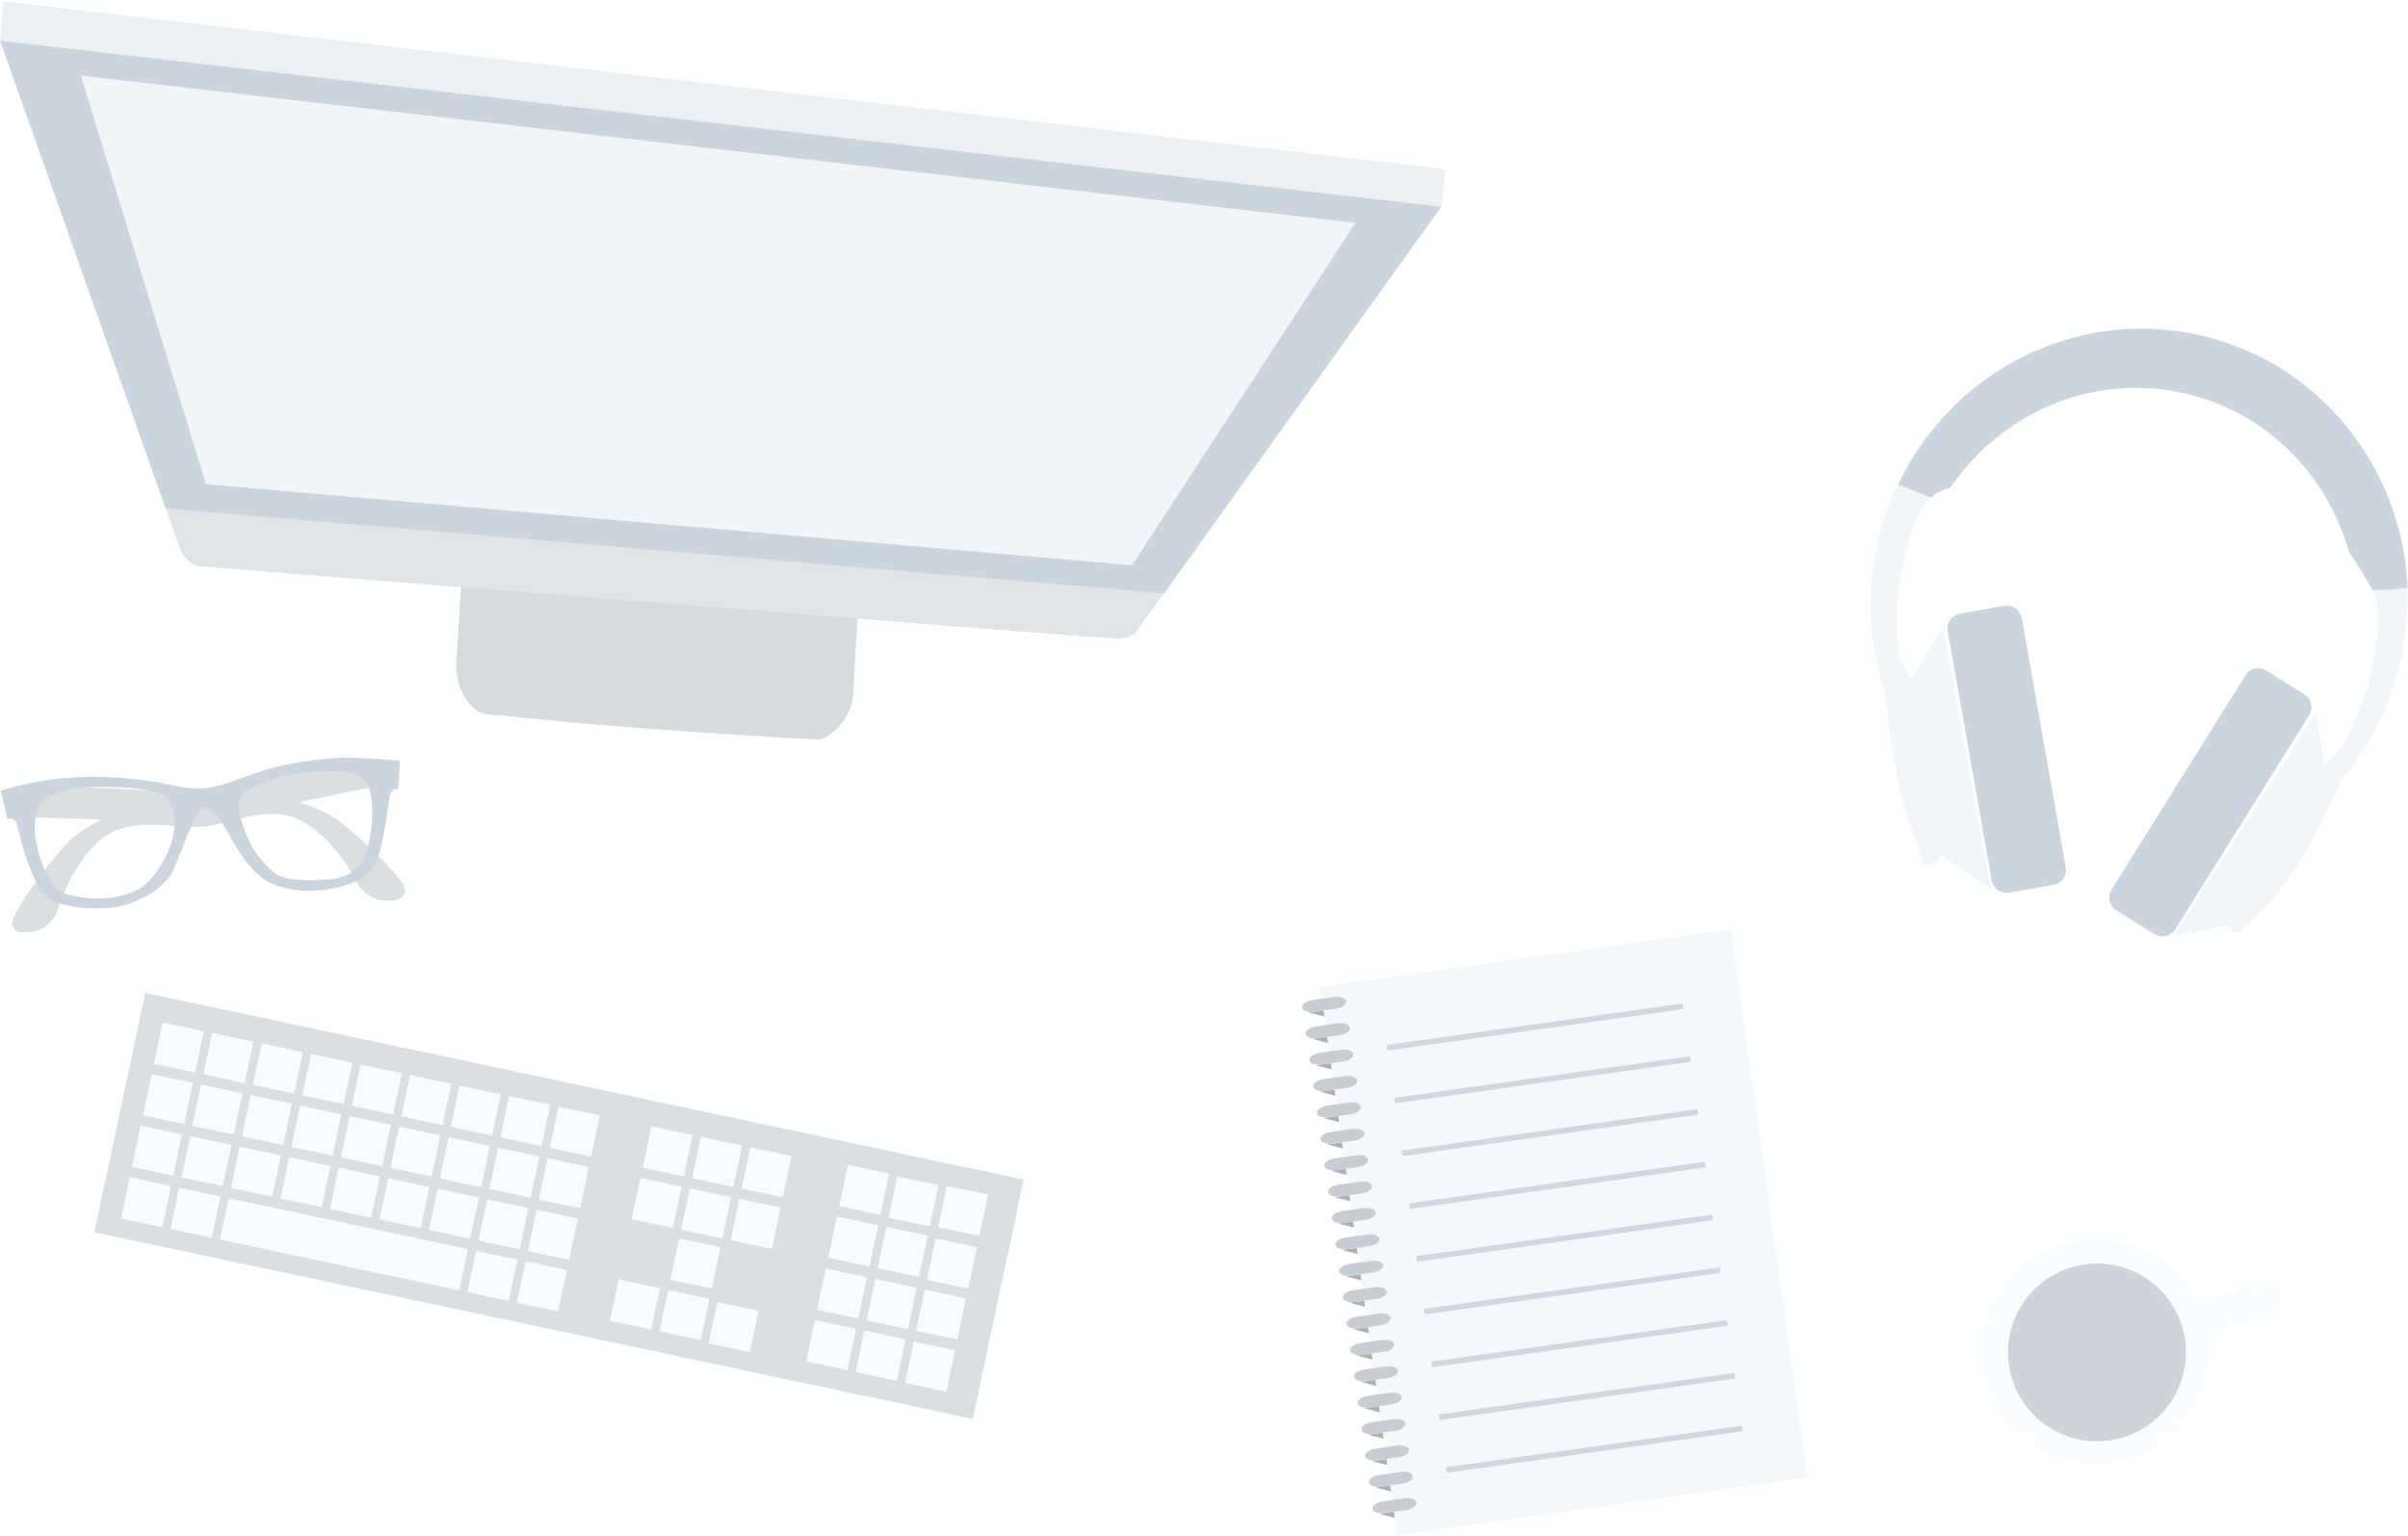
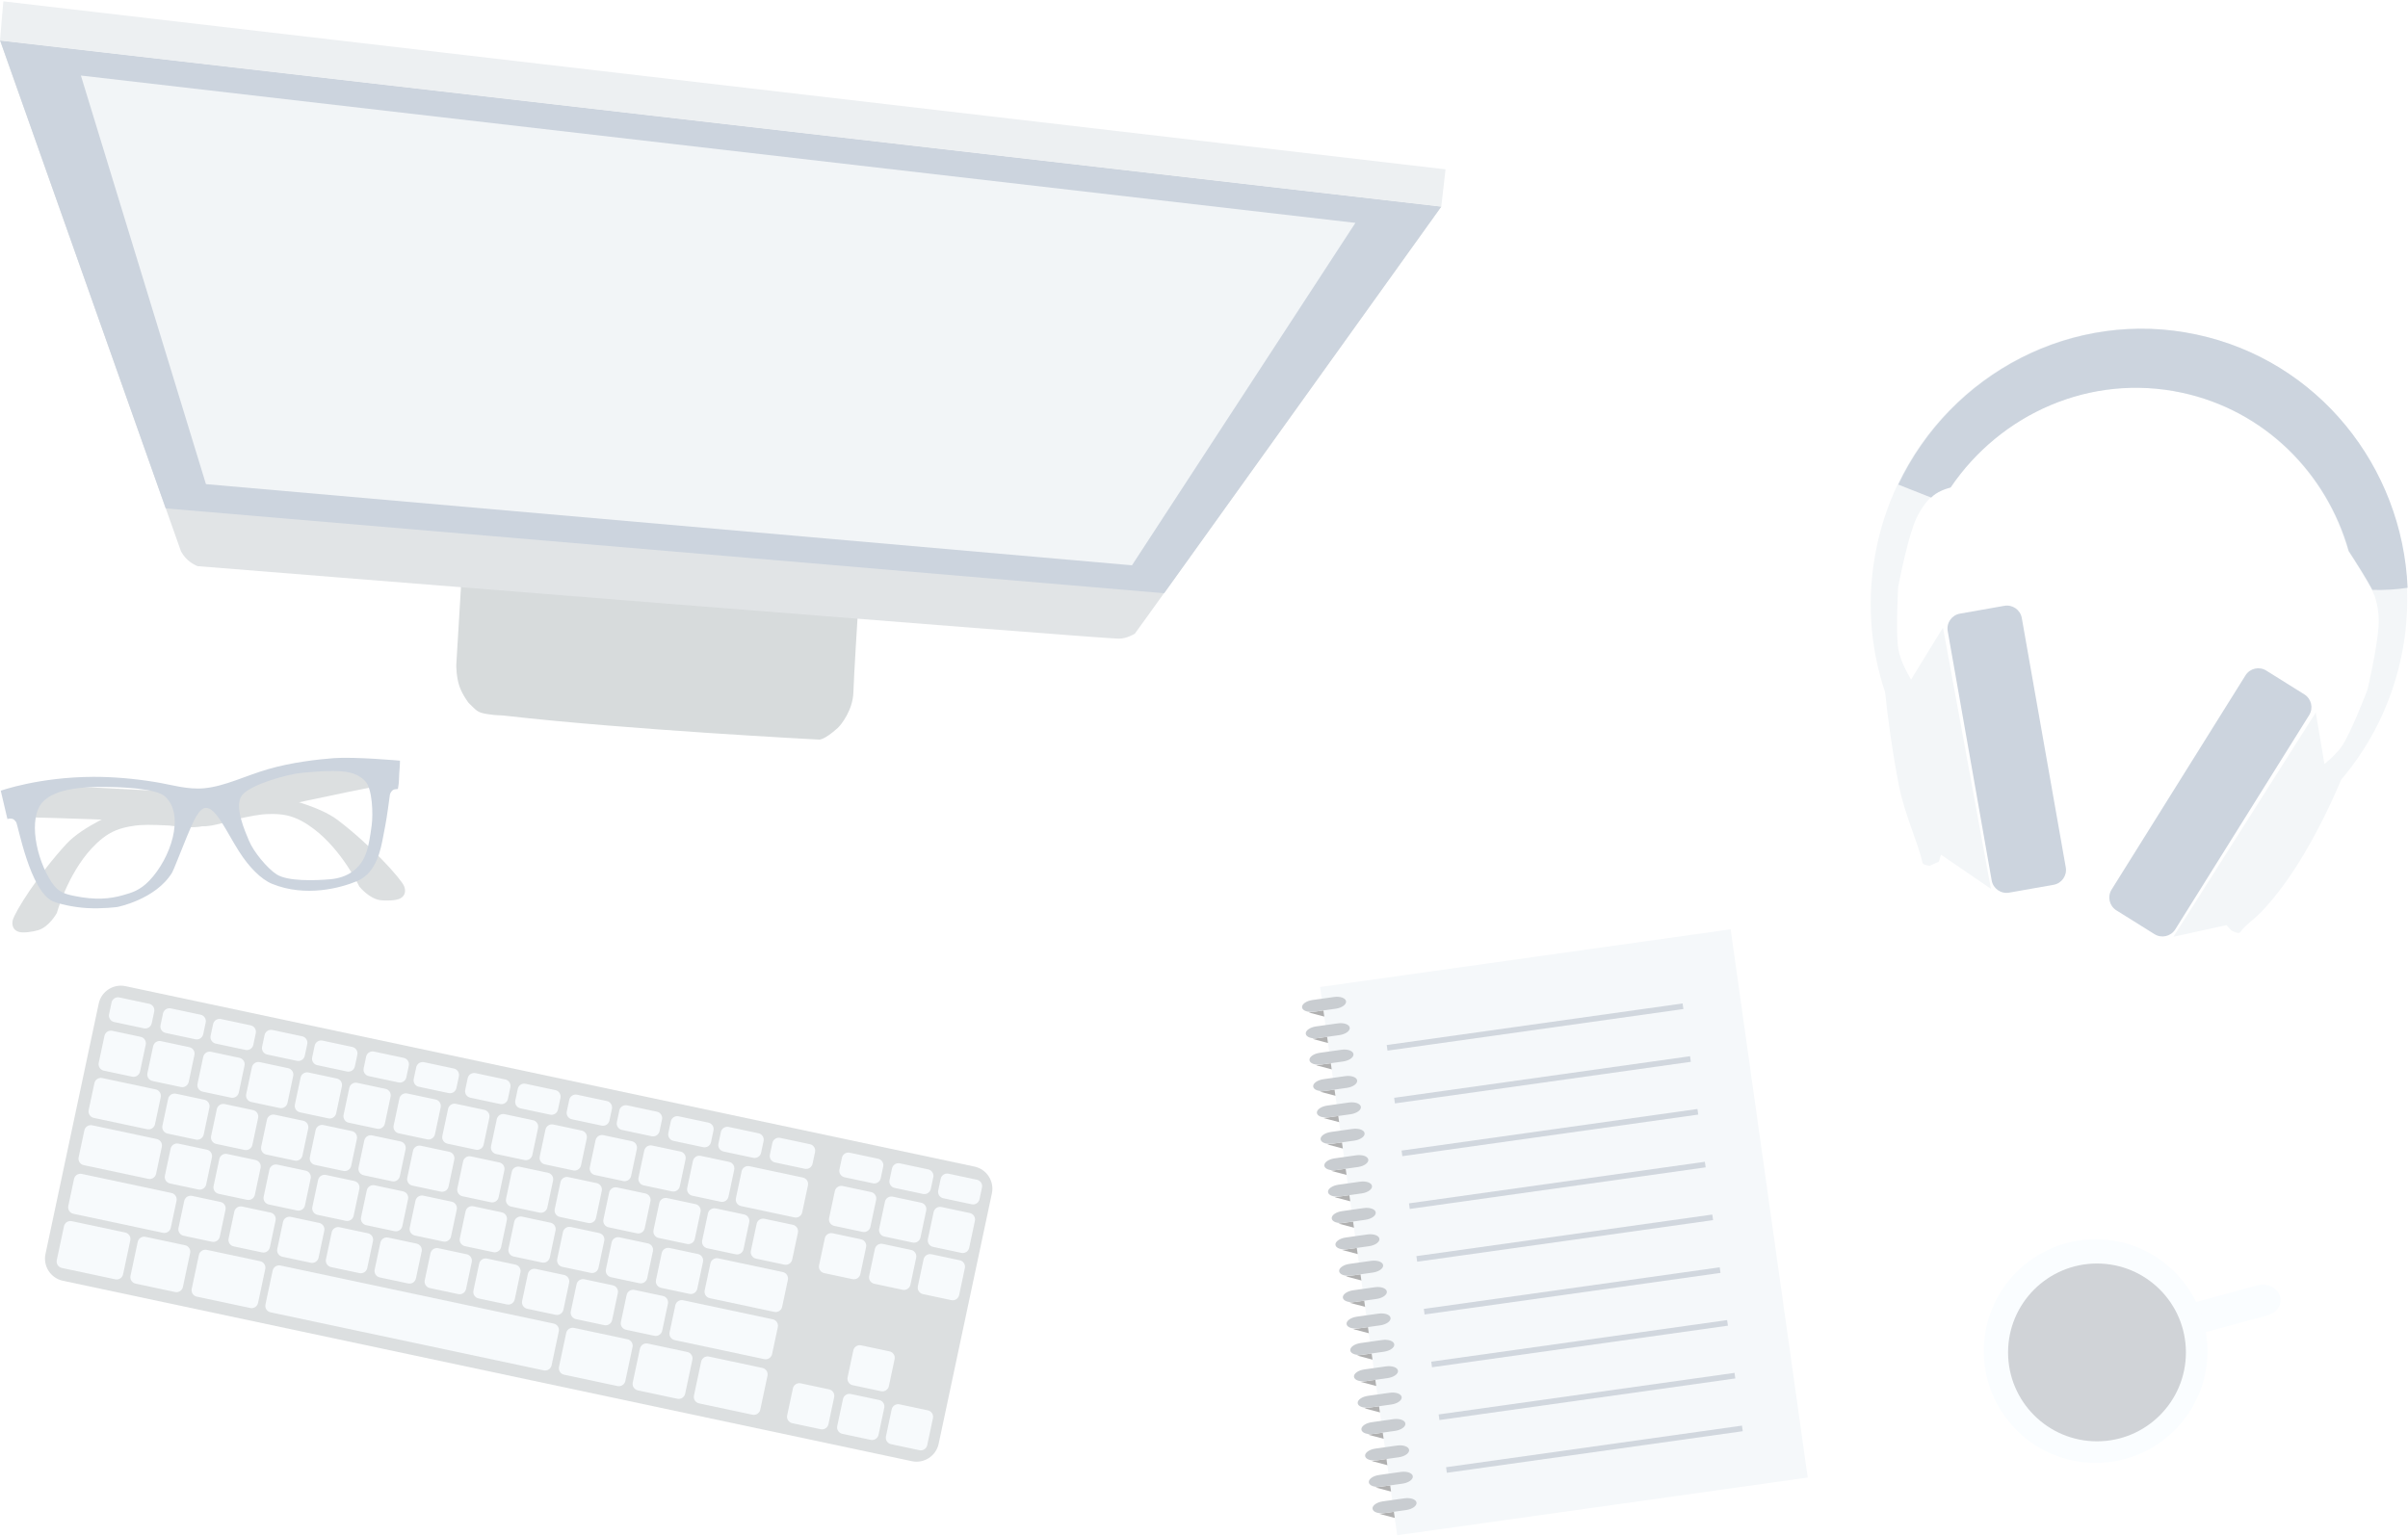
<svg xmlns="http://www.w3.org/2000/svg" width="1279px" height="816px" viewBox="0 0 1279 816" version="1.1">
  <defs />
  <g id="UI" stroke="none" stroke-width="1" fill="none" fill-rule="evenodd">
    <g id="Dev-Offered-Tickets-Copy-7" transform="translate(-403, -162.4204)">
      <g id="Group" transform="translate(403, 163)">
-         <g transform="translate(297.5145, 639.6698) rotate(12) translate(-297.5145, -639.6698) translate(58.51453, 574.1698)">
-           <rect id="Rectangle-771" fill="#DCDFE1" x="9.09494702e-13" y="1" width="477" height="130" />
-           <rect id="Rectangle-806" fill="#F8FBFD" x="227.303" y="98.5" width="22.394" height="22.414" />
-           <rect id="Rectangle-805" fill="#F8FBFD" x="200.43" y="98.5" width="22.394" height="22.414" />
-           <rect id="Rectangle-800" fill="#F8FBFD" x="66.063" y="98.5" width="129.887" height="22.414" />
-           <rect id="Rectangle-799" fill="#F8FBFD" x="39.19" y="98.5" width="22.394" height="22.414" />
-           <rect id="Rectangle-798" fill="#F8FBFD" x="12.317" y="98.5" width="22.394" height="22.414" />
-           <rect id="Rectangle-797" fill="#F8FBFD" x="227.303" y="70.483" width="22.394" height="22.414" />
-           <rect id="Rectangle-796" fill="#F8FBFD" x="200.43" y="70.483" width="22.394" height="22.414" />
-           <rect id="Rectangle-795" fill="#F8FBFD" x="173.556" y="70.483" width="22.394" height="22.414" />
-           <rect id="Rectangle-794" fill="#F8FBFD" x="146.683" y="70.483" width="22.394" height="22.414" />
-           <rect id="Rectangle-793" fill="#F8FBFD" x="119.81" y="70.483" width="22.394" height="22.414" />
-           <rect id="Rectangle-792" fill="#F8FBFD" x="92.937" y="70.483" width="22.394" height="22.414" />
-           <rect id="Rectangle-791" fill="#F8FBFD" x="66.063" y="70.483" width="22.394" height="22.414" />
-           <rect id="Rectangle-790" fill="#F8FBFD" x="39.19" y="70.483" width="22.394" height="22.414" />
-           <rect id="Rectangle-789" fill="#F8FBFD" x="12.317" y="70.483" width="22.394" height="22.414" />
-           <rect id="Rectangle-788" fill="#F8FBFD" x="227.303" y="42.466" width="22.394" height="22.414" />
-           <rect id="Rectangle-787" fill="#F8FBFD" x="200.43" y="42.466" width="22.394" height="22.414" />
-           <rect id="Rectangle-786" fill="#F8FBFD" x="173.556" y="42.466" width="22.394" height="22.414" />
-           <rect id="Rectangle-785" fill="#F8FBFD" x="146.683" y="42.466" width="22.394" height="22.414" />
-           <rect id="Rectangle-784" fill="#F8FBFD" x="119.81" y="42.466" width="22.394" height="22.414" />
-           <rect id="Rectangle-783" fill="#F8FBFD" x="92.937" y="42.466" width="22.394" height="22.414" />
-           <rect id="Rectangle-782" fill="#F8FBFD" x="66.063" y="42.466" width="22.394" height="22.414" />
-           <rect id="Rectangle-781" fill="#F8FBFD" x="39.19" y="42.466" width="22.394" height="22.414" />
-           <rect id="Rectangle-780" fill="#F8FBFD" x="12.317" y="42.466" width="22.394" height="22.414" />
-           <rect id="Rectangle-779" fill="#F8FBFD" x="227.303" y="14.448" width="22.394" height="22.414" />
-           <rect id="Rectangle-778" fill="#F8FBFD" x="200.43" y="14.448" width="22.394" height="22.414" />
-           <rect id="Rectangle-777" fill="#F8FBFD" x="173.556" y="14.448" width="22.394" height="22.414" />
-           <rect id="Rectangle-788-Copy" fill="#F8FBFD" x="331.437" y="42.466" width="22.394" height="22.414" />
-           <rect id="Rectangle-787-Copy" fill="#F8FBFD" x="304.563" y="42.466" width="22.394" height="22.414" />
-           <rect id="Rectangle-786-Copy" fill="#F8FBFD" x="277.69" y="42.466" width="22.394" height="22.414" />
-           <rect id="Rectangle-779-Copy" fill="#F8FBFD" x="331.437" y="14.448" width="22.394" height="22.414" />
-           <rect id="Rectangle-778-Copy" fill="#F8FBFD" x="304.563" y="14.448" width="22.394" height="22.414" />
-           <rect id="Rectangle-777-Copy" fill="#F8FBFD" x="277.69" y="14.448" width="22.394" height="22.414" />
-           <rect id="Rectangle-788-Copy-2" fill="#F8FBFD" x="331.437" y="98.5" width="22.394" height="22.414" />
-           <rect id="Rectangle-787-Copy-2" fill="#F8FBFD" x="304.563" y="97.659" width="22.394" height="22.414" />
-           <rect id="Rectangle-786-Copy-2" fill="#F8FBFD" x="277.69" y="97.659" width="22.394" height="22.414" />
-           <rect id="Rectangle-778-Copy-2" fill="#F8FBFD" x="304.563" y="69.642" width="22.394" height="22.414" />
-           <rect id="Rectangle-788-Copy-4" fill="#F8FBFD" x="437.81" y="41.345" width="22.394" height="22.414" />
-           <rect id="Rectangle-787-Copy-3" fill="#F8FBFD" x="410.937" y="40.784" width="22.394" height="22.414" />
-           <rect id="Rectangle-787-Copy-4" fill="#F8FBFD" x="410.937" y="13.328" width="22.394" height="22.414" />
-           <rect id="Rectangle-786-Copy-3" fill="#F8FBFD" x="384.063" y="40.784" width="22.394" height="22.414" />
-           <rect id="Rectangle-779-Copy-2" fill="#F8FBFD" x="437.81" y="12.767" width="22.394" height="22.414" />
-           <rect id="Rectangle-777-Copy-2" fill="#F8FBFD" x="384.063" y="12.767" width="22.394" height="22.414" />
-           <rect id="Rectangle-788-Copy-3" fill="#F8FBFD" x="437.81" y="97.379" width="22.394" height="22.414" />
-           <rect id="Rectangle-786-Copy-4" fill="#F8FBFD" x="384.063" y="97.099" width="22.394" height="22.414" />
-           <rect id="Rectangle-778-Copy-3" fill="#F8FBFD" x="410.937" y="69.082" width="22.394" height="22.414" />
-           <rect id="Rectangle-778-Copy-5" fill="#F8FBFD" x="384.063" y="69.082" width="22.394" height="22.414" />
-           <rect id="Rectangle-778-Copy-6" fill="#F8FBFD" x="437.81" y="69.082" width="22.394" height="22.414" />
-           <rect id="Rectangle-778-Copy-4" fill="#F8FBFD" x="410.937" y="97.099" width="22.394" height="22.414" />
-           <rect id="Rectangle-776" fill="#F8FBFD" x="146.683" y="14.448" width="22.394" height="22.414" />
-           <rect id="Rectangle-775" fill="#F8FBFD" x="119.81" y="14.448" width="22.394" height="22.414" />
-           <rect id="Rectangle-774" fill="#F8FBFD" x="92.937" y="14.448" width="22.394" height="22.414" />
-           <rect id="Rectangle-773" fill="#F8FBFD" x="66.063" y="14.448" width="22.394" height="22.414" />
-           <rect id="Rectangle-772-Copy" fill="#F8FBFD" x="39.19" y="14.448" width="22.394" height="22.414" />
-           <rect id="Rectangle-772" fill="#F8FBFD" x="12.317" y="14.448" width="22.394" height="22.414" />
+         <g id="Group-Copy" transform="translate(275.5, 649.5003) rotate(12) translate(-275.5, -649.5003) translate(33, 569.5003)">
+           <rect id="Rectangle-966" fill="#DCDFE0" x="0" y="0" width="485" height="160" rx="12" />
+           <rect id="Rectangle-967" stroke="#DCDFE0" fill="#F7FAFC" x="6.044" y="6.038" width="24.174" height="14.34" rx="4" />
+           <rect id="Rectangle-967-Copy-24" stroke="#DCDFE0" fill="#F7FAFC" x="299.159" y="24.151" width="23.419" height="22.642" rx="4" />
+           <rect id="Rectangle-967-Copy-26" stroke="#DCDFE0" fill="#F7FAFC" x="325.6" y="24.151" width="23.419" height="22.642" rx="4" />
+           <rect id="Rectangle-967-Copy-27" stroke="#DCDFE0" fill="#F7FAFC" x="352.04" y="24.151" width="37.017" height="22.642" rx="4" />
+           <rect id="Rectangle-967-Copy-28" stroke="#DCDFE0" fill="#F7FAFC" x="6.044" y="49.811" width="37.017" height="22.642" rx="4" />
+           <rect id="Rectangle-967-Copy-42" stroke="#DCDFE0" fill="#F7FAFC" x="6.044" y="127.547" width="37.017" height="26.415" rx="4" />
+           <rect id="Rectangle-967-Copy-73" stroke="#DCDFE0" fill="#F7FAFC" x="278.762" y="127.547" width="37.017" height="26.415" rx="4" />
+           <rect id="Rectangle-967-Copy-68" stroke="#DCDFE0" fill="#F7FAFC" x="46.083" y="127.547" width="29.463" height="26.415" rx="4" />
+           <rect id="Rectangle-967-Copy-72" stroke="#DCDFE0" fill="#F7FAFC" x="318.801" y="127.547" width="29.463" height="26.415" rx="4" />
+           <rect id="Rectangle-967-Copy-69" stroke="#DCDFE0" fill="#F7FAFC" x="79.322" y="127.547" width="37.017" height="26.415" rx="4" />
+           <rect id="Rectangle-967-Copy-71" stroke="#DCDFE0" fill="#F7FAFC" x="352.04" y="127.547" width="37.017" height="26.415" rx="4" />
+           <rect id="Rectangle-967-Copy-70" stroke="#DCDFE0" fill="#F7FAFC" x="119.361" y="127.547" width="156.379" height="26.415" rx="4" />
+           <rect id="Rectangle-967-Copy-55" stroke="#DCDFE0" fill="#F7FAFC" x="6.044" y="75.472" width="43.061" height="22.642" rx="4" />
+           <rect id="Rectangle-967-Copy-67" stroke="#DCDFE0" fill="#F7FAFC" x="6.044" y="101.887" width="56.659" height="22.642" rx="4" />
+           <rect id="Rectangle-967-Copy-23" stroke="#DCDFE0" fill="#F7FAFC" x="272.718" y="24.151" width="23.419" height="22.642" rx="4" />
+           <rect id="Rectangle-967-Copy-22" stroke="#DCDFE0" fill="#F7FAFC" x="245.522" y="24.151" width="23.419" height="22.642" rx="4" />
+           <rect id="Rectangle-967-Copy-21" stroke="#DCDFE0" fill="#F7FAFC" x="219.081" y="24.151" width="23.419" height="22.642" rx="4" />
+           <rect id="Rectangle-967-Copy-20" stroke="#DCDFE0" fill="#F7FAFC" x="192.64" y="24.151" width="23.419" height="22.642" rx="4" />
+           <rect id="Rectangle-967-Copy-19" stroke="#DCDFE0" fill="#F7FAFC" x="166.199" y="24.151" width="23.419" height="22.642" rx="4" />
+           <rect id="Rectangle-967-Copy-18" stroke="#DCDFE0" fill="#F7FAFC" x="139.003" y="24.151" width="23.419" height="22.642" rx="4" />
+           <rect id="Rectangle-967-Copy-17" stroke="#DCDFE0" fill="#F7FAFC" x="112.562" y="24.151" width="23.419" height="22.642" rx="4" />
+           <rect id="Rectangle-967-Copy-16" stroke="#DCDFE0" fill="#F7FAFC" x="86.121" y="24.151" width="23.419" height="22.642" rx="4" />
+           <rect id="Rectangle-967-Copy-15" stroke="#DCDFE0" fill="#F7FAFC" x="59.681" y="24.151" width="23.419" height="22.642" rx="4" />
+           <rect id="Rectangle-967-Copy-25" stroke="#DCDFE0" fill="#F7FAFC" x="32.484" y="24.151" width="23.419" height="22.642" rx="4" />
+           <rect id="Rectangle-967-Copy-14" stroke="#DCDFE0" fill="#F7FAFC" x="6.044" y="24.151" width="23.419" height="22.642" rx="4" />
+           <rect id="Rectangle-967-Copy-41" stroke="#DCDFE0" fill="#F7FAFC" x="339.198" y="49.811" width="23.419" height="22.642" rx="4" />
+           <rect id="Rectangle-967-Copy-29" stroke="#DCDFE0" fill="#F7FAFC" x="365.639" y="49.811" width="23.419" height="22.642" rx="4" />
+           <rect id="Rectangle-967-Copy-30" stroke="#DCDFE0" fill="#F7FAFC" x="312.757" y="49.811" width="23.419" height="22.642" rx="4" />
+           <rect id="Rectangle-967-Copy-31" stroke="#DCDFE0" fill="#F7FAFC" x="285.561" y="49.811" width="23.419" height="22.642" rx="4" />
+           <rect id="Rectangle-967-Copy-32" stroke="#DCDFE0" fill="#F7FAFC" x="259.12" y="49.811" width="23.419" height="22.642" rx="4" />
+           <rect id="Rectangle-967-Copy-33" stroke="#DCDFE0" fill="#F7FAFC" x="232.679" y="49.811" width="23.419" height="22.642" rx="4" />
+           <rect id="Rectangle-967-Copy-34" stroke="#DCDFE0" fill="#F7FAFC" x="206.238" y="49.811" width="23.419" height="22.642" rx="4" />
+           <rect id="Rectangle-967-Copy-35" stroke="#DCDFE0" fill="#F7FAFC" x="179.042" y="49.811" width="23.419" height="22.642" rx="4" />
+           <rect id="Rectangle-967-Copy-36" stroke="#DCDFE0" fill="#F7FAFC" x="152.601" y="49.811" width="23.419" height="22.642" rx="4" />
+           <rect id="Rectangle-967-Copy-37" stroke="#DCDFE0" fill="#F7FAFC" x="126.16" y="49.811" width="23.419" height="22.642" rx="4" />
+           <rect id="Rectangle-967-Copy-38" stroke="#DCDFE0" fill="#F7FAFC" x="99.72" y="49.811" width="23.419" height="22.642" rx="4" />
+           <rect id="Rectangle-967-Copy-39" stroke="#DCDFE0" fill="#F7FAFC" x="72.523" y="49.811" width="23.419" height="22.642" rx="4" />
+           <rect id="Rectangle-967-Copy-40" stroke="#DCDFE0" fill="#F7FAFC" x="46.083" y="49.811" width="23.419" height="22.642" rx="4" />
+           <rect id="Rectangle-967-Copy-54" stroke="#DCDFE0" fill="#F7FAFC" x="345.997" y="75.472" width="43.061" height="22.642" rx="4" />
+           <rect id="Rectangle-967-Copy-56" stroke="#DCDFE0" fill="#F7FAFC" x="332.399" y="101.132" width="56.659" height="22.642" rx="4" />
+           <rect id="Rectangle-967-Copy-43" stroke="#DCDFE0" fill="#F7FAFC" x="319.556" y="75.472" width="23.419" height="22.642" rx="4" />
+           <rect id="Rectangle-967-Copy-44" stroke="#DCDFE0" fill="#F7FAFC" x="292.36" y="75.472" width="23.419" height="22.642" rx="4" />
+           <rect id="Rectangle-967-Copy-45" stroke="#DCDFE0" fill="#F7FAFC" x="265.919" y="75.472" width="23.419" height="22.642" rx="4" />
+           <rect id="Rectangle-967-Copy-46" stroke="#DCDFE0" fill="#F7FAFC" x="239.478" y="75.472" width="23.419" height="22.642" rx="4" />
+           <rect id="Rectangle-967-Copy-47" stroke="#DCDFE0" fill="#F7FAFC" x="213.037" y="75.472" width="23.419" height="22.642" rx="4" />
+           <rect id="Rectangle-967-Copy-48" stroke="#DCDFE0" fill="#F7FAFC" x="185.841" y="75.472" width="23.419" height="22.642" rx="4" />
+           <rect id="Rectangle-967-Copy-49" stroke="#DCDFE0" fill="#F7FAFC" x="159.4" y="75.472" width="23.419" height="22.642" rx="4" />
+           <rect id="Rectangle-967-Copy-50" stroke="#DCDFE0" fill="#F7FAFC" x="132.96" y="75.472" width="23.419" height="22.642" rx="4" />
+           <rect id="Rectangle-967-Copy-51" stroke="#DCDFE0" fill="#F7FAFC" x="106.519" y="75.472" width="23.419" height="22.642" rx="4" />
+           <rect id="Rectangle-967-Copy-52" stroke="#DCDFE0" fill="#F7FAFC" x="79.322" y="75.472" width="23.419" height="22.642" rx="4" />
+           <rect id="Rectangle-967-Copy-66" stroke="#DCDFE0" fill="#F7FAFC" x="305.958" y="101.132" width="23.419" height="22.642" rx="4" />
+           <rect id="Rectangle-967-Copy-57" stroke="#DCDFE0" fill="#F7FAFC" x="278.762" y="101.132" width="23.419" height="22.642" rx="4" />
+           <rect id="Rectangle-967-Copy-74" stroke="#DCDFE0" fill="#F7FAFC" x="429.852" y="104.906" width="23.419" height="22.642" rx="4" />
+           <rect id="Rectangle-967-Copy-78" stroke="#DCDFE0" fill="#F7FAFC" x="402.656" y="49.811" width="23.419" height="22.642" rx="4" />
+           <rect id="Rectangle-967-Copy-79" stroke="#DCDFE0" fill="#F7FAFC" x="429.852" y="49.811" width="23.419" height="22.642" rx="4" />
+           <rect id="Rectangle-967-Copy-80" stroke="#DCDFE0" fill="#F7FAFC" x="456.293" y="49.811" width="23.419" height="22.642" rx="4" />
+           <rect id="Rectangle-967-Copy-83" stroke="#DCDFE0" fill="#F7FAFC" x="402.656" y="24.151" width="23.419" height="22.642" rx="4" />
+           <rect id="Rectangle-967-Copy-81" stroke="#DCDFE0" fill="#F7FAFC" x="429.852" y="24.151" width="23.419" height="22.642" rx="4" />
+           <rect id="Rectangle-967-Copy-82" stroke="#DCDFE0" fill="#F7FAFC" x="456.293" y="24.151" width="23.419" height="22.642" rx="4" />
+           <rect id="Rectangle-967-Copy-86" stroke="#DCDFE0" fill="#F7FAFC" x="402.656" y="6.061" width="23.419" height="14.34" rx="4" />
+           <rect id="Rectangle-967-Copy-84" stroke="#DCDFE0" fill="#F7FAFC" x="429.852" y="6.061" width="23.419" height="14.34" rx="4" />
+           <rect id="Rectangle-967-Copy-85" stroke="#DCDFE0" fill="#F7FAFC" x="456.293" y="6.061" width="23.419" height="14.34" rx="4" />
+           <rect id="Rectangle-967-Copy-75" stroke="#DCDFE0" fill="#F7FAFC" x="429.852" y="131.321" width="23.419" height="22.642" rx="4" />
+           <rect id="Rectangle-967-Copy-77" stroke="#DCDFE0" fill="#F7FAFC" x="456.293" y="131.321" width="23.419" height="22.642" rx="4" />
+           <rect id="Rectangle-967-Copy-76" stroke="#DCDFE0" fill="#F7FAFC" x="402.656" y="131.321" width="23.419" height="22.642" rx="4" />
+           <rect id="Rectangle-967-Copy-58" stroke="#DCDFE0" fill="#F7FAFC" x="252.321" y="101.132" width="23.419" height="22.642" rx="4" />
+           <rect id="Rectangle-967-Copy-59" stroke="#DCDFE0" fill="#F7FAFC" x="225.88" y="101.132" width="23.419" height="22.642" rx="4" />
+           <rect id="Rectangle-967-Copy-60" stroke="#DCDFE0" fill="#F7FAFC" x="199.439" y="101.132" width="23.419" height="22.642" rx="4" />
+           <rect id="Rectangle-967-Copy-61" stroke="#DCDFE0" fill="#F7FAFC" x="172.243" y="101.132" width="23.419" height="22.642" rx="4" />
+           <rect id="Rectangle-967-Copy-62" stroke="#DCDFE0" fill="#F7FAFC" x="145.802" y="101.132" width="23.419" height="22.642" rx="4" />
+           <rect id="Rectangle-967-Copy-63" stroke="#DCDFE0" fill="#F7FAFC" x="119.361" y="101.132" width="23.419" height="22.642" rx="4" />
+           <rect id="Rectangle-967-Copy-64" stroke="#DCDFE0" fill="#F7FAFC" x="92.921" y="101.132" width="23.419" height="22.642" rx="4" />
+           <rect id="Rectangle-967-Copy-65" stroke="#DCDFE0" fill="#F7FAFC" x="65.724" y="101.132" width="23.419" height="22.642" rx="4" />
+           <rect id="Rectangle-967-Copy-53" stroke="#DCDFE0" fill="#F7FAFC" x="52.882" y="75.472" width="23.419" height="22.642" rx="4" />
+           <rect id="Rectangle-967-Copy-13" stroke="#DCDFE0" fill="#F7FAFC" x="364.883" y="6.038" width="24.174" height="14.34" rx="4" />
+           <rect id="Rectangle-967-Copy-12" stroke="#DCDFE0" fill="#F7FAFC" x="336.931" y="6.038" width="24.174" height="14.34" rx="4" />
+           <rect id="Rectangle-967-Copy-11" stroke="#DCDFE0" fill="#F7FAFC" x="309.735" y="6.038" width="24.174" height="14.34" rx="4" />
+           <rect id="Rectangle-967-Copy-10" stroke="#DCDFE0" fill="#F7FAFC" x="281.783" y="6.038" width="24.174" height="14.34" rx="4" />
+           <rect id="Rectangle-967-Copy-9" stroke="#DCDFE0" fill="#F7FAFC" x="254.587" y="6.038" width="24.174" height="14.34" rx="4" />
+           <rect id="Rectangle-967-Copy-8" stroke="#DCDFE0" fill="#F7FAFC" x="226.636" y="6.038" width="24.174" height="14.34" rx="4" />
+           <rect id="Rectangle-967-Copy-7" stroke="#DCDFE0" fill="#F7FAFC" x="199.439" y="6.038" width="24.174" height="14.34" rx="4" />
+           <rect id="Rectangle-967-Copy-6" stroke="#DCDFE0" fill="#F7FAFC" x="171.488" y="6.038" width="24.174" height="14.34" rx="4" />
+           <rect id="Rectangle-967-Copy-5" stroke="#DCDFE0" fill="#F7FAFC" x="144.291" y="6.038" width="24.174" height="14.34" rx="4" />
+           <rect id="Rectangle-967-Copy-4" stroke="#DCDFE0" fill="#F7FAFC" x="116.34" y="6.038" width="24.174" height="14.34" rx="4" />
+           <rect id="Rectangle-967-Copy-3" stroke="#DCDFE0" fill="#F7FAFC" x="89.143" y="6.038" width="24.174" height="14.34" rx="4" />
+           <rect id="Rectangle-967-Copy-2" stroke="#DCDFE0" fill="#F7FAFC" x="61.192" y="6.038" width="24.174" height="14.34" rx="4" />
+           <rect id="Rectangle-967-Copy" stroke="#DCDFE0" fill="#F7FAFC" x="33.995" y="6.038" width="24.174" height="14.34" rx="4" />
        </g>
        <g transform="translate(0, 0.136858)">
          <path d="M245.093,307.056 L455.678,324.354 C455.678,324.354 453.525,358.607 453.266,367.204 C452.989,376.383 446.838,384.326 444.91,386.057 C437.464,392.747 434.976,392.191 434.976,392.191 C434.976,392.191 333.451,386.974 267.932,379.465 C265.4,379.175 263.959,379.465 258.665,378.614 C253.372,377.763 253.197,376.797 248.921,372.721 C248.917,372.717 245.727,368.652 244.067,363.993 C242.305,359.045 242.352,352.536 242.352,352.536 L245.093,307.056 Z" id="Rectangle-830-Copy" fill="#D7DBDC" />
          <path d="M96.135,292.185 L0.049,20.796 L765.517,109.07 C765.517,109.07 602.737,336.222 602.737,335.953 C602.205,336.222 598.399,338.569 594.385,338.569 C593.341,339.317 104.866,300.043 104.866,300.043 C103.217,299.262 98.975,297.441 96.135,292.185 Z" id="Rectangle-826-Copy" fill="#E1E4E6" />
          <path d="M0.075,20.809 L765.518,109.043 L618.314,314.436 L88.02,269.361 L0.075,20.809 Z" id="Rectangle-827-Copy" fill="#CCD4DE" />
          <path d="M42.966,39.417 L719.924,117.685 L601.24,299.602 L109.386,256.481 L42.966,39.417 Z" id="Rectangle-828-Copy" fill="#F2F5F7" />
          <path d="M1.774,0 L767.792,89.242 L765.533,109.047 L0,20.824 L1.774,0 Z" id="Rectangle-829-Copy" fill="#EDF0F2" />
        </g>
        <g transform="translate(825.107, 654.7847) rotate(-8) translate(-825.107, -654.7847) translate(708.607, 506.7847)">
          <polygon id="Triangle-39" fill="#B0B0B0" transform="translate(19.08721, 285.677) scale(1, -1) translate(-19.08721, -285.677) " points="19.087 282.531 34.029 288.823 4.146 288.823 " />
          <polygon id="Triangle-38" fill="#B0B0B0" transform="translate(19.08721, 271.5218) scale(1, -1) translate(-19.08721, -271.5218) " points="19.087 268.376 34.029 274.667 4.146 274.667 " />
          <polygon id="Triangle-37" fill="#B0B0B0" transform="translate(19.08721, 257.3666) scale(1, -1) translate(-19.08721, -257.3666) " points="19.087 254.221 34.029 260.512 4.146 260.512 " />
          <polygon id="Triangle-36" fill="#B0B0B0" transform="translate(19.08721, 243.2113) scale(1, -1) translate(-19.08721, -243.2113) " points="19.087 240.066 34.029 246.357 4.146 246.357 " />
          <polygon id="Triangle-35" fill="#B0B0B0" transform="translate(19.08721, 229.0561) scale(1, -1) translate(-19.08721, -229.0561) " points="19.087 225.911 34.029 232.202 4.146 232.202 " />
          <polygon id="Triangle-34" fill="#B0B0B0" transform="translate(19.08721, 214.9009) scale(1, -1) translate(-19.08721, -214.9009) " points="19.087 211.755 34.029 218.047 4.146 218.047 " />
          <polygon id="Triangle-33" fill="#B0B0B0" transform="translate(19.08721, 200.7457) scale(1, -1) translate(-19.08721, -200.7457) " points="19.087 197.6 34.029 203.891 4.146 203.891 " />
          <polygon id="Triangle-32" fill="#B0B0B0" transform="translate(19.08721, 186.5905) scale(1, -1) translate(-19.08721, -186.5905) " points="19.087 183.445 34.029 189.736 4.146 189.736 " />
          <polygon id="Triangle-31" fill="#B0B0B0" transform="translate(19.08721, 172.4353) scale(1, -1) translate(-19.08721, -172.4353) " points="19.087 169.29 34.029 175.581 4.146 175.581 " />
          <polygon id="Triangle-30" fill="#B0B0B0" transform="translate(19.08721, 158.2801) scale(1, -1) translate(-19.08721, -158.2801) " points="19.087 155.134 34.029 161.426 4.146 161.426 " />
          <polygon id="Triangle-29" fill="#B0B0B0" transform="translate(19.08721, 144.1249) scale(1, -1) translate(-19.08721, -144.1249) " points="19.087 140.979 34.029 147.27 4.146 147.27 " />
          <polygon id="Triangle-28" fill="#B0B0B0" transform="translate(19.08721, 129.9697) scale(1, -1) translate(-19.08721, -129.9697) " points="19.087 126.824 34.029 133.115 4.146 133.115 " />
          <polygon id="Triangle-27" fill="#B0B0B0" transform="translate(19.08721, 115.8145) scale(1, -1) translate(-19.08721, -115.8145) " points="19.087 112.669 34.029 118.96 4.146 118.96 " />
          <polygon id="Triangle-26" fill="#B0B0B0" transform="translate(19.08721, 101.6593) scale(1, -1) translate(-19.08721, -101.6593) " points="19.087 98.514 34.029 104.805 4.146 104.805 " />
          <polygon id="Triangle-25" fill="#B0B0B0" transform="translate(19.08721, 87.50405) scale(1, -1) translate(-19.08721, -87.50405) " points="19.087 84.358 34.029 90.65 4.146 90.65 " />
          <polygon id="Triangle-24" fill="#B0B0B0" transform="translate(19.08721, 73.34884) scale(1, -1) translate(-19.08721, -73.34884) " points="19.087 70.203 34.029 76.494 4.146 76.494 " />
          <polygon id="Triangle-23" fill="#B0B0B0" transform="translate(19.08721, 59.19364) scale(1, -1) translate(-19.08721, -59.19364) " points="19.087 56.048 34.029 62.339 4.146 62.339 " />
          <polygon id="Triangle-22" fill="#B0B0B0" transform="translate(19.08721, 45.03843) scale(1, -1) translate(-19.08721, -45.03843) " points="19.087 41.893 34.029 48.184 4.146 48.184 " />
          <polygon id="Triangle-21-Copy" fill="#B0B0B0" transform="translate(19.08721, 30.88322) scale(1, -1) translate(-19.08721, -30.88322) " points="19.087 27.738 34.029 34.029 4.146 34.029 " />
          <polygon id="Triangle-21" fill="#B0B0B0" transform="translate(19.08721, 16.72801) scale(1, -1) translate(-19.08721, -16.72801) " points="19.087 13.582 34.029 19.874 4.146 19.874 " />
          <rect id="Rectangle-836" fill="#F5F8FA" x="12.01" y="1" width="220.192" height="294.114" />
          <g transform="translate(43.46563, 35.60162)" stroke="#D1D7DE" stroke-width="3" stroke-linecap="square">
            <path d="M0.786,228.843 L156.494,228.843" id="Line-9" />
            <path d="M0.786,200.532 L156.494,200.532" id="Line-8" />
            <path d="M0.786,172.222 L156.494,172.222" id="Line-7" />
            <path d="M0.786,143.911 L156.494,143.911" id="Line-6" />
            <path d="M0.786,115.601 L156.494,115.601" id="Line-5" />
            <path d="M0.786,87.29 L156.494,87.29" id="Line-4" />
            <path d="M0.786,58.98 L156.494,58.98" id="Line-3" />
            <path d="M0.786,30.67 L156.494,30.67" id="Line-2" />
            <path d="M0.786,2.359 L156.494,2.359" id="Line-Copy-17" />
          </g>
          <rect id="Rectangle-849" fill="#C9CDD1" x="1" y="191.309" width="23.592" height="6.291" rx="6" />
          <rect id="Rectangle-855" fill="#C9CDD1" x="1" y="276.24" width="23.592" height="6.291" rx="6" />
          <rect id="Rectangle-854" fill="#C9CDD1" x="1" y="262.085" width="23.592" height="6.291" rx="6" />
          <rect id="Rectangle-853" fill="#C9CDD1" x="1" y="247.93" width="23.592" height="6.291" rx="6" />
          <rect id="Rectangle-852" fill="#C9CDD1" x="1" y="233.775" width="23.592" height="6.291" rx="6" />
          <rect id="Rectangle-851" fill="#C9CDD1" x="1" y="219.619" width="23.592" height="6.291" rx="6" />
          <rect id="Rectangle-850" fill="#C9CDD1" x="1" y="205.464" width="23.592" height="6.291" rx="6" />
          <rect id="Rectangle-848" fill="#C9CDD1" x="1" y="177.154" width="23.592" height="6.291" rx="6" />
          <rect id="Rectangle-847" fill="#C9CDD1" x="1" y="162.998" width="23.592" height="6.291" rx="6" />
          <rect id="Rectangle-846" fill="#C9CDD1" x="1" y="148.843" width="23.592" height="6.291" rx="6" />
          <rect id="Rectangle-845" fill="#C9CDD1" x="1" y="134.688" width="23.592" height="6.291" rx="6" />
          <rect id="Rectangle-844" fill="#C9CDD1" x="1" y="120.533" width="23.592" height="6.291" rx="6" />
          <rect id="Rectangle-843" fill="#C9CDD1" x="1" y="106.378" width="23.592" height="6.291" rx="6" />
          <rect id="Rectangle-842" fill="#C9CDD1" x="1" y="92.222" width="23.592" height="6.291" rx="6" />
          <rect id="Rectangle-841" fill="#C9CDD1" x="1" y="78.067" width="23.592" height="6.291" rx="6" />
          <rect id="Rectangle-840" fill="#C9CDD1" x="1" y="63.912" width="23.592" height="6.291" rx="6" />
          <rect id="Rectangle-839" fill="#C9CDD1" x="1" y="49.757" width="23.592" height="6.291" rx="6" />
          <rect id="Rectangle-838" fill="#C9CDD1" x="1" y="35.602" width="23.592" height="6.291" rx="6" />
          <rect id="Rectangle-837-Copy" fill="#C9CDD1" x="1" y="21.446" width="23.592" height="6.291" rx="6" />
          <rect id="Rectangle-837" fill="#C9CDD1" x="1" y="7.291" width="23.592" height="6.291" rx="6" />
        </g>
        <g id="Rectangle-857-+-Oval-441-+-Oval-441-Copy" transform="translate(1053.701, 657.7847)">
          <path d="M100.594,45.339 C99.086,40.947 101.864,36.298 106.796,34.955 L145.5,24.42 C150.433,23.077 155.658,25.558 157.163,29.941 L157.163,29.941 C158.671,34.333 155.893,38.982 150.961,40.325 L112.257,50.86 C107.324,52.203 102.099,49.722 100.594,45.339 L100.594,45.339 L100.594,45.339 Z" id="Rectangle-857" fill="#FAFDFF" />
          <circle id="Oval-441" fill="#FAFDFF" cx="59.394" cy="59.394" r="59.394" />
          <circle id="Oval-441-Copy" fill="#D0D3D7" cx="60.11" cy="60.11" r="47.229" />
        </g>
        <g id="Rectangle-858-+-Rectangle-859-+-Rectangle-859-Copy-+-Rectangle-858-Copy" transform="translate(1132.701, 332.5713) rotate(12) translate(-1132.701, -332.5713) translate(989.2009, 172.5713)">
          <rect id="Rectangle-858" fill="#CCD4DE" transform="translate(91.62217, 237.352) rotate(-22) translate(-91.62217, -237.352) " x="71.644" y="162.103" width="39.955" height="150.499" rx="8" />
          <g id="Rectangle-859-+-Rectangle-859-Copy" transform="translate(1, 0)">
            <path d="M257.312,209.957 C259.983,206.627 262.963,202.389 264.534,198.421 C267.784,190.208 271.456,166.693 271.456,166.693 C271.456,166.693 271.956,145.036 270.269,132.84 C269.648,128.354 268.096,122.285 264.534,116.647 C262.197,112.951 252.503,103.013 246.105,96.608 L246.105,96.608 C226.094,58.583 186.852,32.741 141.716,32.741 C92.381,32.741 50.086,63.616 32.252,107.529 C29.571,108.881 25.477,111.391 23.212,114.975 C19.649,120.613 18.097,126.682 17.477,131.167 C15.789,143.364 16.289,165.021 16.289,165.021 C16.289,165.021 19.961,189.018 23.212,197.231 C25.371,202.686 30.195,208.44 33.216,211.714 L44.064,181.194 L97.813,311.627 L68.134,299.427 L68.134,299.427 C67.999,301.542 67.735,303.318 67.735,303.318 L63.53,306.408 C63.53,306.408 59.967,306.816 59.474,305.754 C54.678,295.43 44.83,282.574 38.783,268.498 C31.497,251.54 25.276,233.838 21.066,221.044 C8.139,199.175 0.703,173.546 0.703,146.145 C0.703,65.933 64.429,0.908 143.04,0.908 C221.652,0.908 285.378,65.933 285.378,146.145 C285.378,171.569 278.976,195.467 267.727,216.253 C265.796,226.447 261.381,246.854 253.823,266.842 C250.443,275.783 245.806,285.741 240.981,293.544 C237.73,298.801 233.945,302.365 232.092,306.683 C231.485,308.097 227.232,306.683 227.232,306.683 L224.219,304.493 L197.948,316.38 L247.112,184.151 L257.312,209.957 Z" id="Rectangle-859" fill="#F3F6F8" />
            <path d="M262.993,114.164 C259.204,109.557 251.698,101.884 246.427,96.608 L246.427,96.608 C226.416,58.583 187.174,32.741 142.039,32.741 C92.703,32.741 50.409,63.616 32.574,107.529 C29.904,108.876 25.832,111.371 23.561,114.933 C16.963,113.868 10.617,112.786 5.027,111.806 C20.146,48.167 76.346,0.908 143.363,0.908 C209.462,0.908 265.037,46.881 281.054,109.199 C275.409,111.296 269.362,113.031 262.993,114.164 Z" id="Rectangle-859-Copy" fill="#CCD4DE" />
          </g>
          <rect id="Rectangle-858-Copy" fill="#CCD4DE" transform="translate(203.2866, 242.4798) scale(-1, 1) rotate(-20) translate(-203.2866, -242.4798) " x="183.348" y="167.376" width="39.878" height="150.207" rx="8" />
        </g>
        <g id="Rectangle-863-+-Rectangle-863-Copy-+-Rectangle-861" transform="translate(109.6245, 446.4915) rotate(-5) translate(-109.6245, -446.4915) translate(3.124543, 405.9915)">
          <path d="M13.485,79.604 C10.733,80.185 5.445,80.594 3.009,79.604 C-0.287,78.264 -0.272,75.092 0.404,73.14 C1.845,68.979 15.886,50.218 32.474,35.147 C41.817,26.659 61.658,20.479 61.658,20.479 L177.448,4.255 C177.448,4.255 193.487,6.315 199.65,9.249 C204.151,11.391 206.88,18.247 206.88,18.247 C206.88,18.247 167.562,22.389 139.374,26.469 C124.254,28.658 121.082,31.215 110.207,32.239 C101.493,33.059 82.461,28.916 72.122,28.734 C70.253,28.701 64.197,28.836 59.329,30.327 C53.864,32.001 49.454,35.226 45.529,38.756 C31.482,51.392 24.048,71.413 24.048,71.413 C24.048,71.413 19.418,78.351 13.485,79.604 Z" id="Rectangle-863" fill="#DCDFE0" />
          <path d="M15.965,79.604 C13.212,80.185 7.925,80.594 5.489,79.604 C2.193,78.264 2.208,75.092 2.884,73.14 C4.325,68.979 18.366,50.218 34.954,35.147 C44.297,26.659 64.137,20.479 64.137,20.479 L179.928,4.255 C179.928,4.255 195.967,6.315 202.13,9.249 C206.631,11.391 209.36,18.247 209.36,18.247 C209.36,18.247 170.042,22.389 141.854,26.469 C126.733,28.658 123.562,31.215 112.687,32.239 C103.973,33.059 84.941,28.916 74.602,28.734 C72.733,28.701 66.677,28.836 61.809,30.327 C56.343,32.001 51.934,35.226 48.009,38.756 C33.961,51.392 26.528,71.413 26.528,71.413 C26.528,71.413 21.898,78.351 15.965,79.604 Z" id="Rectangle-863-Copy" fill="#DCDFE0" transform="translate(105.942, 42.22906) scale(-1, 1) translate(-105.942, -42.22906) " />
          <path d="M0.047,4.08 C0.047,4.08 20.689,-1.38 49.592,1.019 C59.493,1.841 70.929,3.766 82.288,6.663 C90.748,8.82 98.869,12.264 107.87,12.189 C118.923,12.097 130.114,7.496 142.657,5.021 C155.292,2.527 169.268,2.159 177.72,2.262 C188.969,2.399 212.662,6.663 212.662,6.663 C212.662,6.663 212.589,8.299 211.721,13.222 C211.353,15.309 211.315,17.943 210.311,21.364 C210.184,21.795 208.823,21.348 207.887,21.742 C206.708,22.237 205.908,23.578 205.765,24.209 C203.102,35.988 202.92,36.851 200.284,46.01 C198.579,51.932 195.347,64.908 184.442,68.402 C175.457,71.281 156.424,74.717 139.314,65.931 C133.578,62.986 127.781,55.815 123.374,47.36 C117.477,36.047 113.314,23.218 107.87,22.652 C104.141,22.264 100.265,29.537 96.322,37.158 C92.044,45.425 87.809,54.156 86.894,55.391 C76.911,68.874 56.301,71.019 56.301,71.019 C56.301,71.019 48.401,71.381 40.156,70.172 C32.808,69.094 25.199,66.534 22.474,65.001 C10.787,58.424 7.617,22.791 6.718,21.364 C6.403,20.864 5.774,19.875 5.073,19.573 C3.773,19.011 2.256,19.363 2.256,19.363 L0.047,4.08 Z M22.785,54.992 C15.546,41.779 13.021,19.583 21.923,11.795 C29.111,5.504 44.158,5.739 55.663,6.913 C64.001,7.764 82.522,9.93 86.91,14.944 C96.459,25.852 86.722,47.847 74.501,58.54 C69.131,63.238 64.824,64.101 59.653,65.072 C53.056,66.312 45.197,66.595 33.481,62.999 C28.746,61.546 25.631,60.185 22.785,54.992 Z M142.147,61.133 C147.669,65.407 162.117,66.194 170.35,66.194 C179.597,66.194 186.475,61.945 189.991,54.994 C192.205,50.62 193.506,44.934 194.728,39.473 C196.057,33.529 196.758,20.321 193.411,15.998 C191.407,13.409 188.269,11.097 183.182,9.981 C175.656,8.33 165.324,8.578 159.953,8.578 C152.573,8.578 132.484,12.4 127.574,17.577 C122.46,22.968 127.574,37.198 129.035,41.914 C130.998,48.245 137.565,57.587 142.147,61.133 Z" id="Rectangle-861" fill="#CCD4DE" />
        </g>
      </g>
    </g>
  </g>
</svg>
